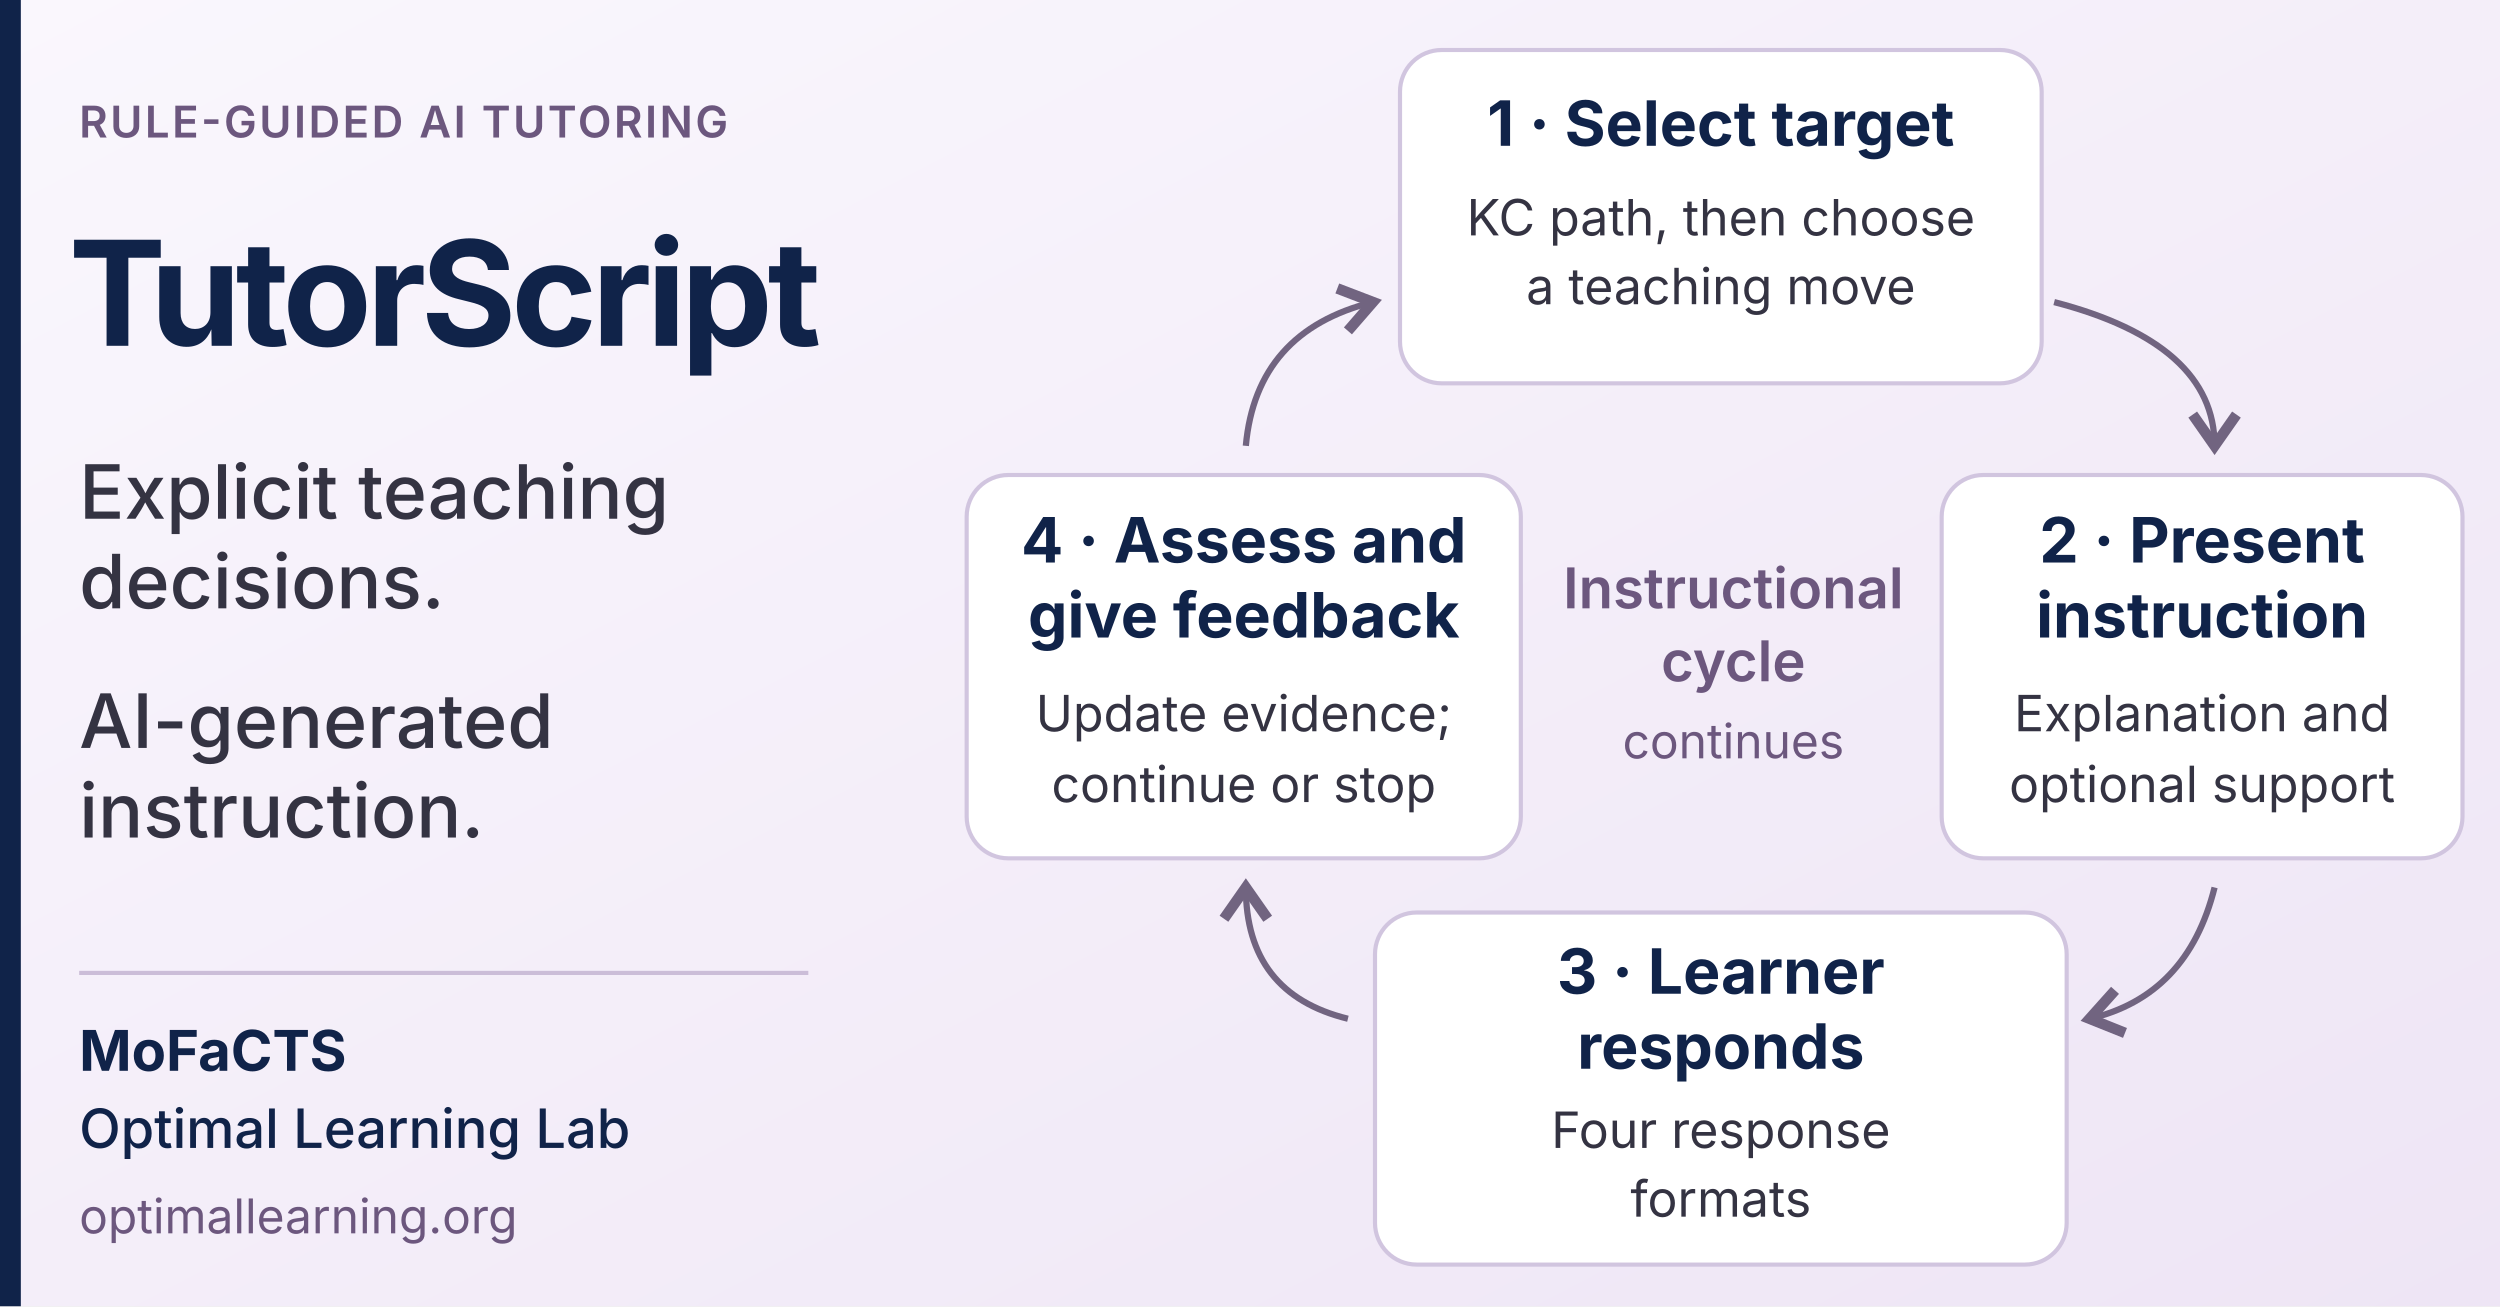
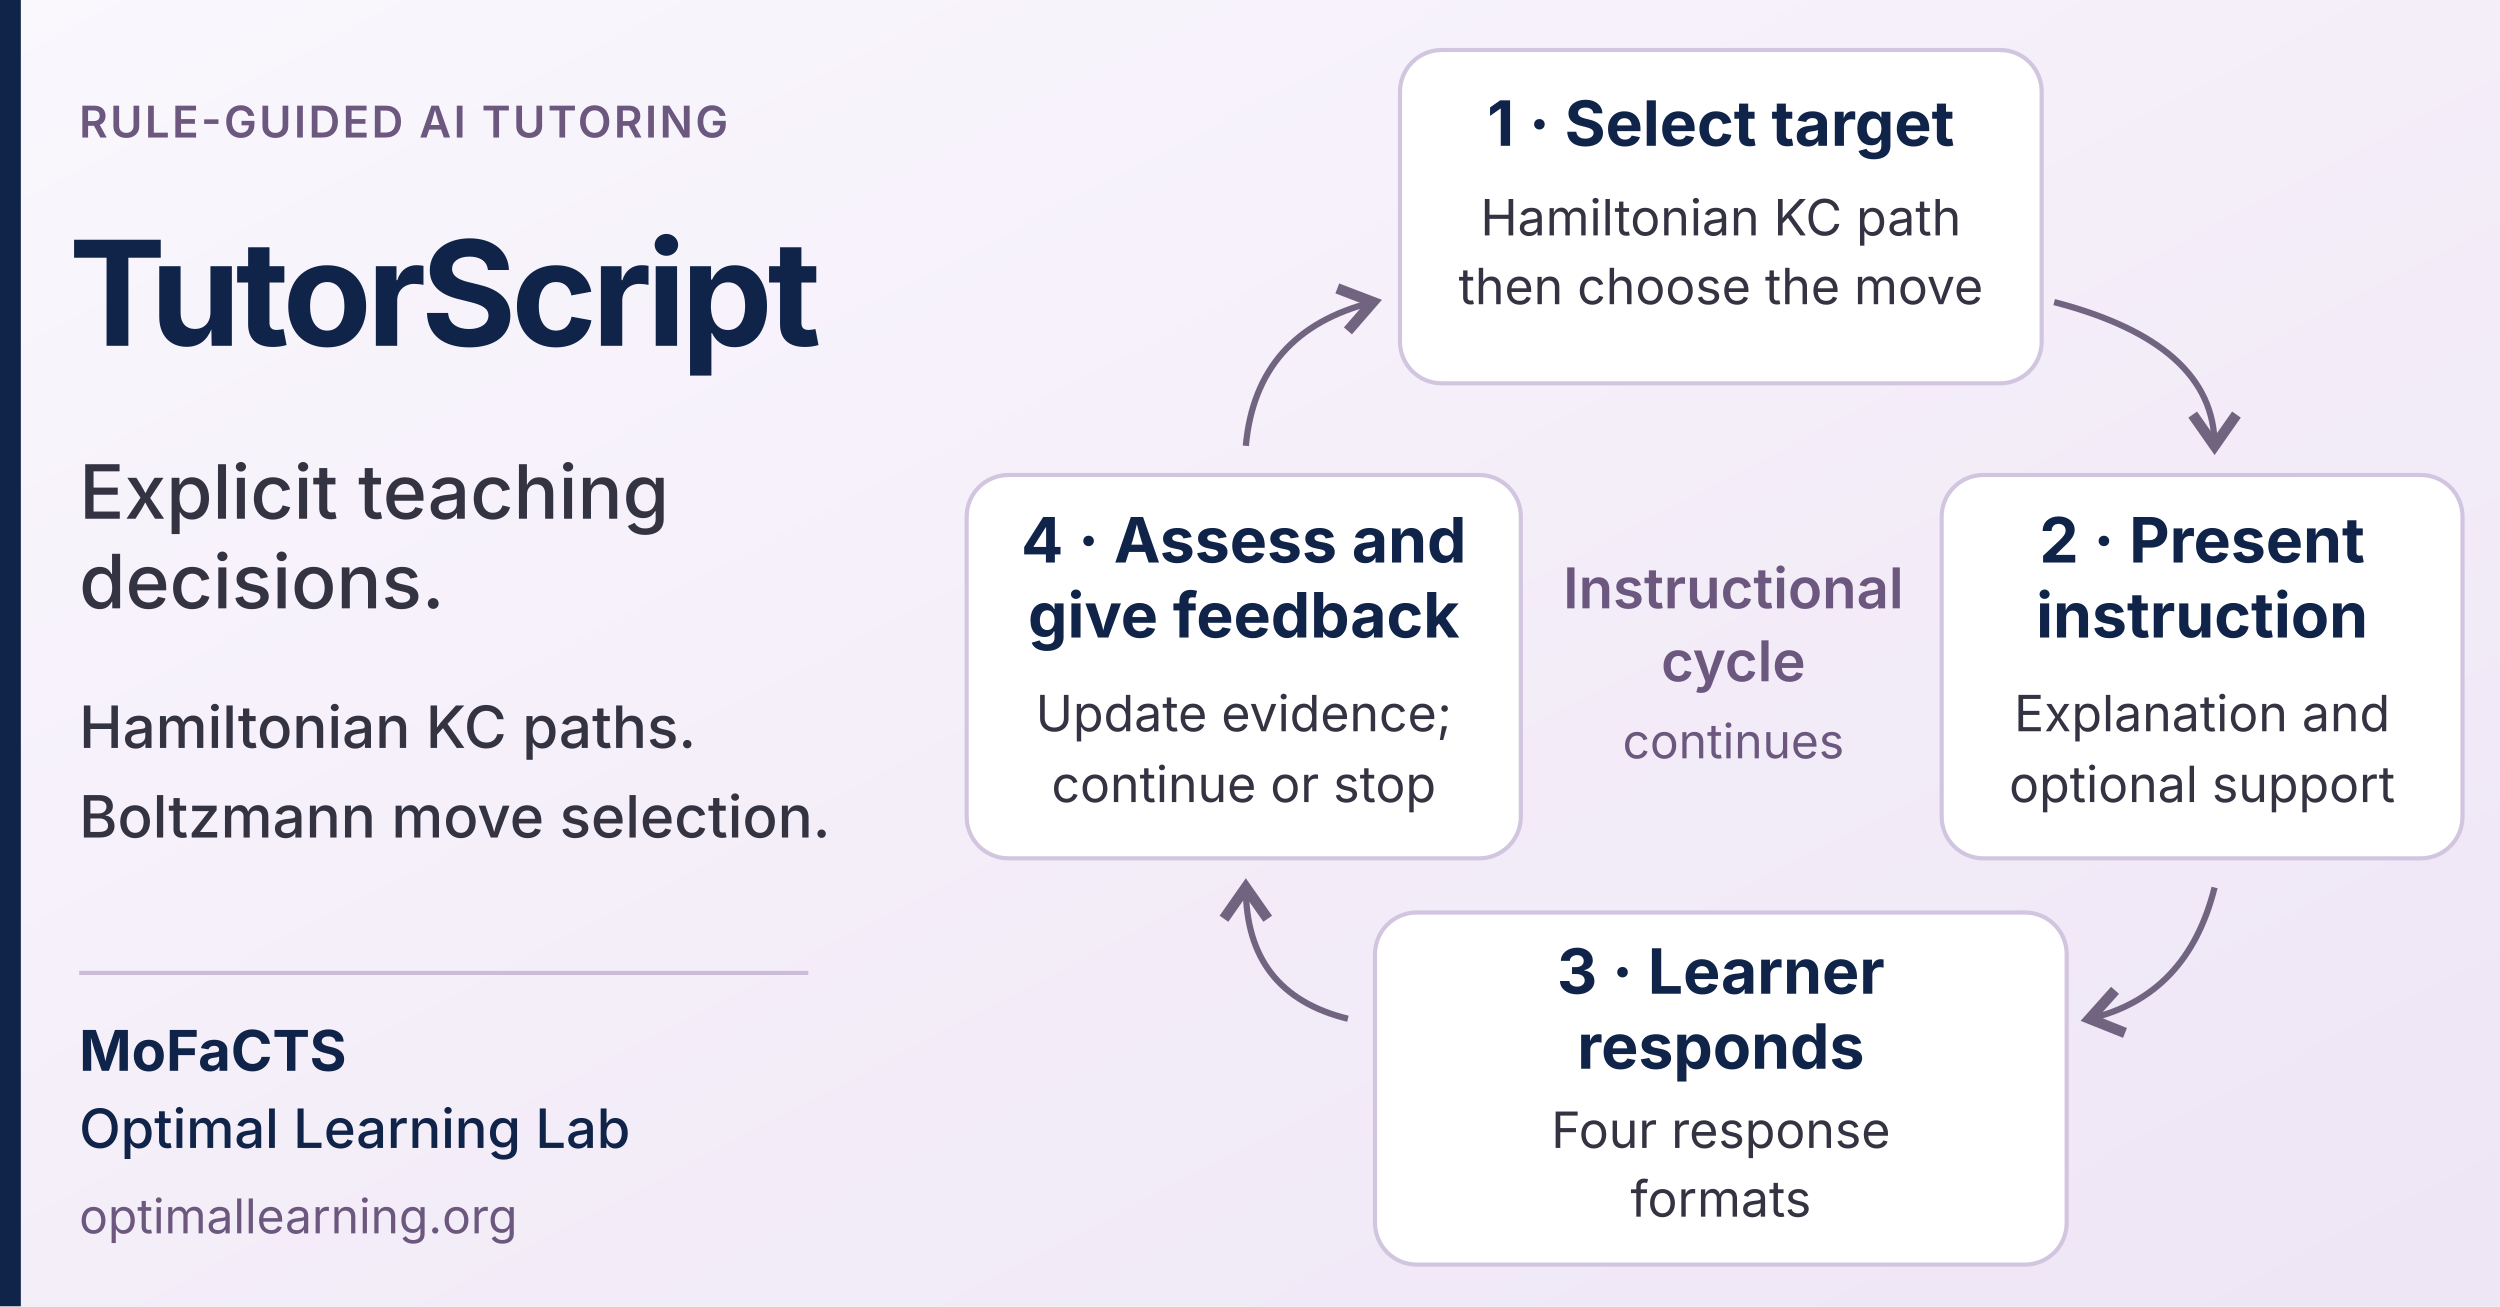
<svg xmlns="http://www.w3.org/2000/svg" width="1200" height="627" viewBox="0 0 1200 627" role="img" aria-labelledby="title desc">
  <defs>
    <linearGradient id="paper" x2="1" y2="1">
      <stop stop-color="#faf7fd" />
      <stop offset="1" stop-color="#eee5f5" />
    </linearGradient>
    <marker id="arrow" markerWidth="9" markerHeight="9" refX="7" refY="4.5" orient="auto">
      <path d="M2 1 7 4.5 2 8" fill="none" stroke="#716480" stroke-width="1.7" />
    </marker>
  </defs>
  <rect width="1200" height="627" fill="url(#paper)" />
  <rect width="10" height="627" fill="#102349" />
  <g font-family="Inter, Segoe UI, Arial, sans-serif">
    <text x="38" y="66" font-size="21" font-weight="600" letter-spacing="1.2" fill="#6c577e">RULE-GUIDED AI TUTORING</text>
    <text x="33" y="166" font-size="70" font-weight="700" letter-spacing="-2.5" fill="#102349">TutorScript</text>
    <g font-size="36" font-weight="500" fill="#343342">
      <text x="38" y="249">Explicit teaching</text>
      <text x="38" y="292">decisions.</text>
-       <text x="38" y="359">AI-generated</text>
-       <text x="38" y="402">instruction.</text>
+       <text x="38" y="359" font-size="28">Hamiltonian KC paths.</text>
+       <text x="38" y="402" font-size="28">Boltzmann move selection.</text>
    </g>
    <path d="M38 467h350" stroke="#cbbdd8" stroke-width="2" />
    <text x="38" y="514" font-size="27" font-weight="650" fill="#102349">MoFaCTS</text>
    <text x="38" y="551" font-size="26" font-weight="500" fill="#102349">Optimal Learning Lab</text>
    <text x="38" y="592" font-size="23" fill="#6c577e">optimallearning.org</text>
    <g fill="none" stroke="#716480" stroke-width="3" marker-end="url(#arrow)">
      <path d="M986 145Q1063 165 1063 214" />
      <path d="M1063 426Q1050 478 1003 489" />
      <path d="M647 489Q598 477 598 426" />
      <path d="M598 214Q603 159 659 145" />
    </g>
    <g fill="#fff" stroke="#d1c5df" stroke-width="2">
      <rect x="672" y="24" width="308" height="160" rx="20" />
      <rect x="932" y="228" width="250" height="184" rx="20" />
      <rect x="660" y="438" width="332" height="169" rx="20" />
      <rect x="464" y="228" width="266" height="184" rx="20" />
    </g>
    <g fill="#102349" font-size="30" font-weight="650" text-anchor="middle">
      <text x="826" y="70">1 · Select target</text>
      <text x="1057" y="270">2 · Present</text>
      <text x="1057" y="306">instruction</text>
      <text x="826" y="477">3 · Learner</text>
      <text x="826" y="513">responds</text>
      <text x="597" y="270">4 · Assess and</text>
      <text x="597" y="306">give feedback</text>
    </g>
    <g fill="#343342" font-size="24" text-anchor="middle">
-       <text x="826" y="113">KC path, then choose</text>
-       <text x="826" y="146">a teaching move</text>
+       <text x="826" y="113">Hamiltonian KC path</text>
+       <text x="826" y="146">then choose the move</text>
      <text x="1057" y="351">Explanation and</text>
      <text x="1057" y="385">optional support</text>
      <text x="826" y="551">Four response</text>
      <text x="826" y="584">formats</text>
      <text x="597" y="351">Update evidence;</text>
      <text x="597" y="385">continue or stop</text>
    </g>
    <g fill="#6c577e" font-size="27" font-weight="600" text-anchor="middle">
      <text x="832" y="292">Instructional</text>
      <text x="832" y="327">cycle</text>
    </g>
    <text x="832" y="364" fill="#6c577e" font-size="23" text-anchor="middle">continues</text>
  </g>
</svg>
